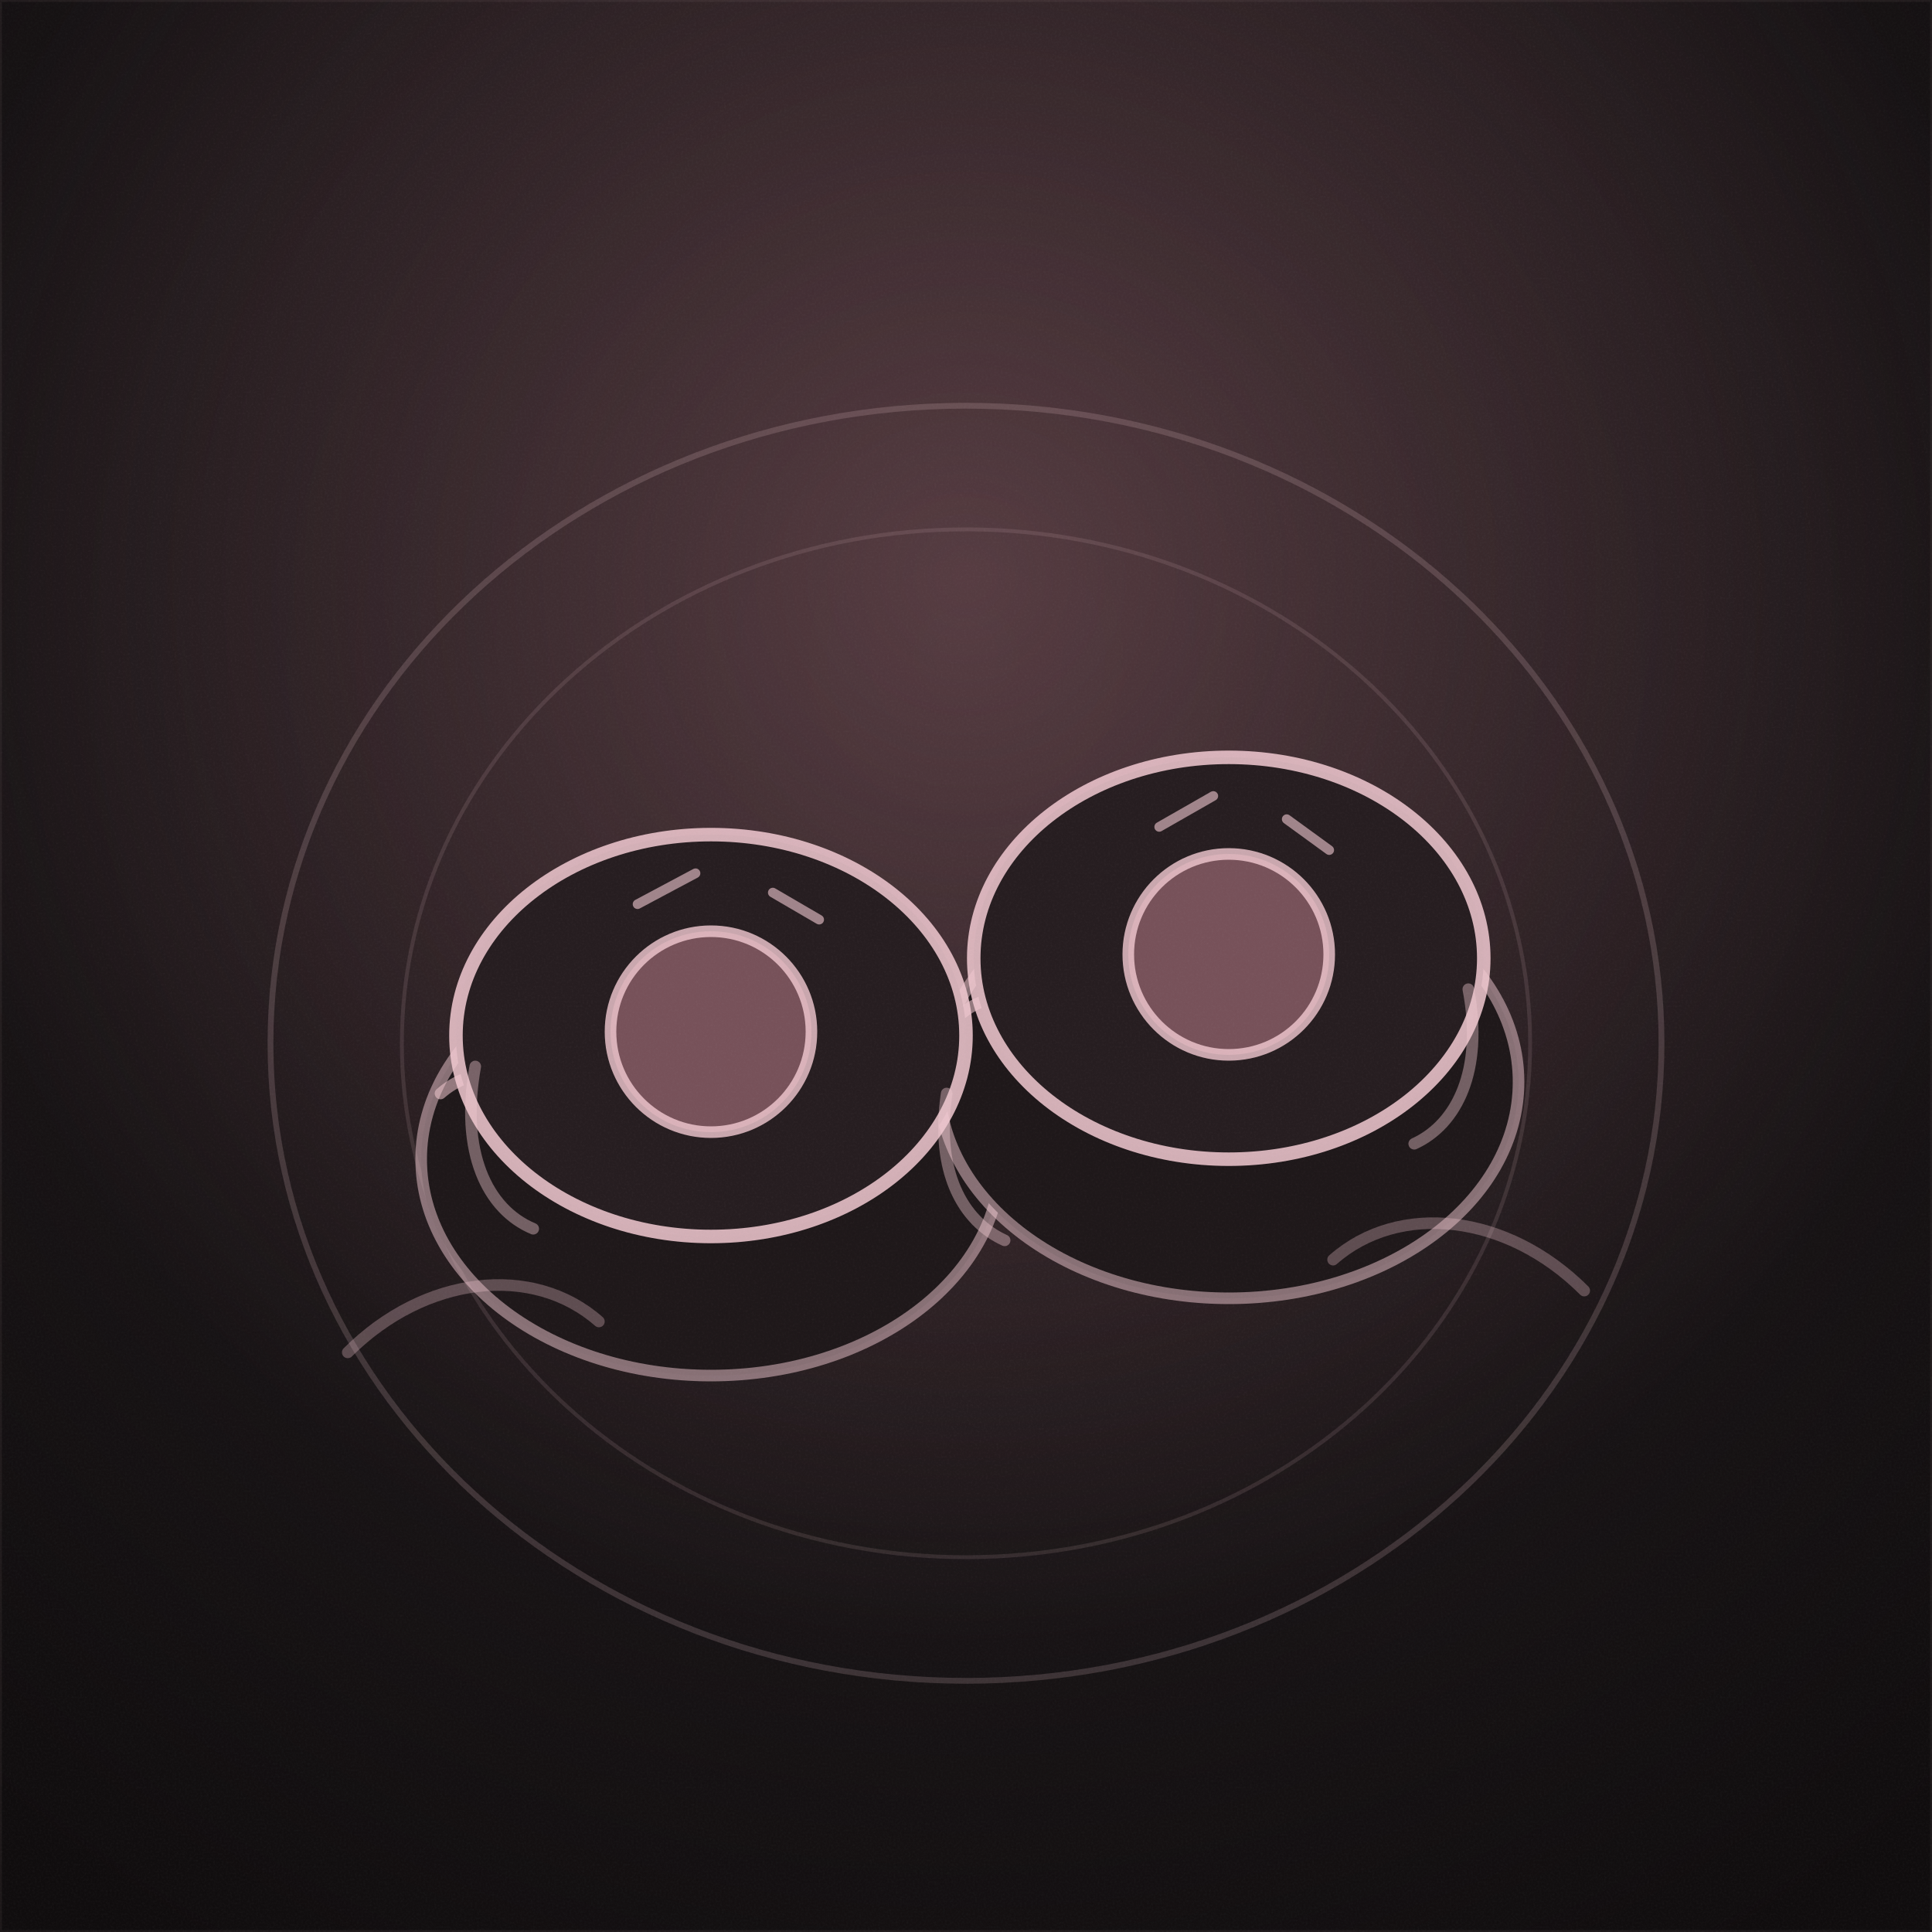
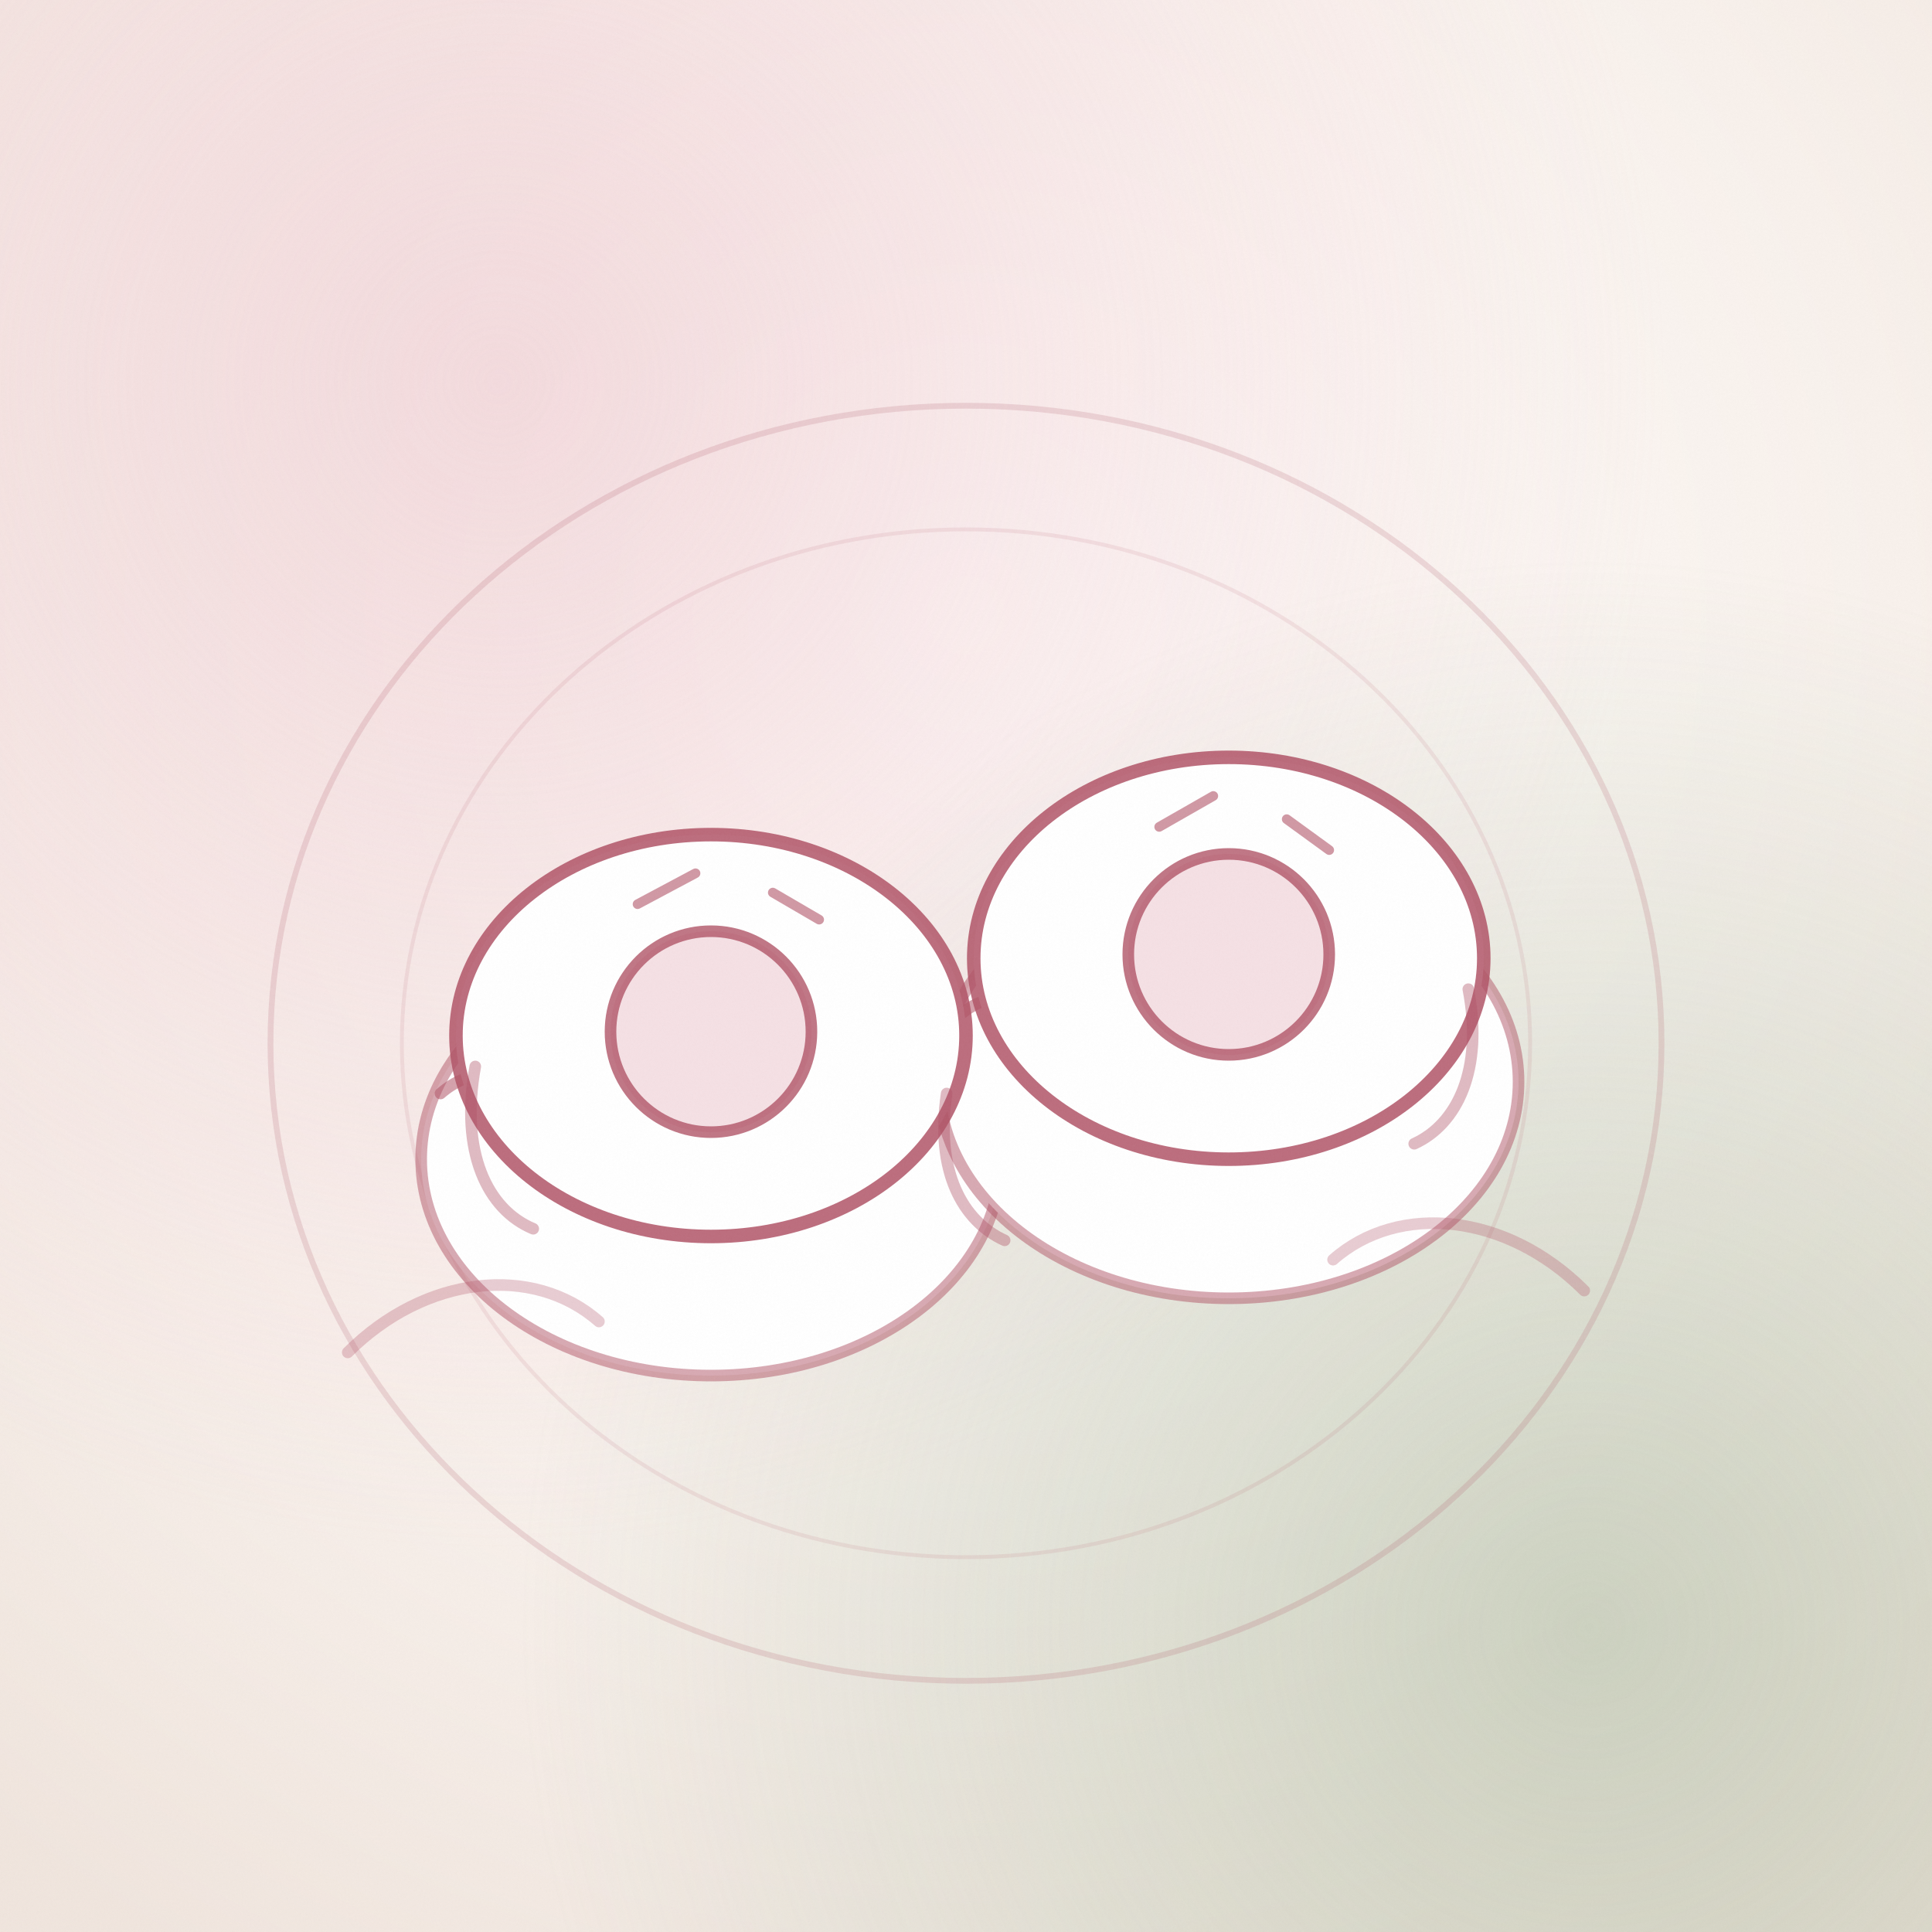
<svg xmlns="http://www.w3.org/2000/svg" viewBox="0 0 1000 1000" preserveAspectRatio="xMidYMid slice" role="img" aria-hidden="true">
  <defs>
-     <radialGradient id="bg" cx="50%" cy="34%" r="78%">
-       <stop offset="0%" stop-color="#241a1d" />
-       <stop offset="55%" stop-color="#171214" />
-       <stop offset="100%" stop-color="#0d0a0b" />
+     <radialGradient id="bg" cx="50%" cy="32%" r="80%">
+       <stop offset="0%" stop-color="#fffdfb" />
+       <stop offset="60%" stop-color="#f8f1ec" />
+       <stop offset="100%" stop-color="#f0e5dd" />
    </radialGradient>
-     <radialGradient id="glow" cx="50%" cy="30%" r="55%">
-       <stop offset="0%" stop-color="#c98793" stop-opacity=".30" />
-       <stop offset="100%" stop-color="#c98793" stop-opacity="0" />
+     <radialGradient id="glow" cx="26%" cy="20%" r="60%">
+       <stop offset="0%" stop-color="#edc3cb" stop-opacity=".55" />
+       <stop offset="100%" stop-color="#edc3cb" stop-opacity="0" />
+     </radialGradient>
+     <radialGradient id="leaf" cx="82%" cy="84%" r="55%">
+       <stop offset="0%" stop-color="#8fa887" stop-opacity=".40" />
+       <stop offset="100%" stop-color="#8fa887" stop-opacity="0" />
    </radialGradient>
    <linearGradient id="sheen" x1="0" y1="0" x2="0" y2="1">
-       <stop offset="0%" stop-color="#f3cad2" stop-opacity=".22" />
-       <stop offset="100%" stop-color="#f3cad2" stop-opacity=".04" />
+       <stop offset="0%" stop-color="#ffffff" stop-opacity=".85" />
+       <stop offset="100%" stop-color="#ffffff" stop-opacity=".2" />
    </linearGradient>
    <filter id="grain" x="0" y="0" width="100%" height="100%">
      <feTurbulence type="fractalNoise" baseFrequency="0.9" numOctaves="3" seed="7" />
      <feColorMatrix type="saturate" values="0" />
      <feComponentTransfer>
-         <feFuncA type="linear" slope="0.055" />
+         <feFuncA type="linear" slope="0.045" />
      </feComponentTransfer>
    </filter>
    <filter id="soft" x="-30%" y="-30%" width="160%" height="160%">
      <feGaussianBlur stdDeviation="16" />
    </filter>
  </defs>
  <rect width="1000" height="1000" fill="url(#bg)" />
  <rect width="1000" height="1000" fill="url(#glow)" />
-   <g stroke="#f3cad2" fill="none" stroke-linecap="round" stroke-linejoin="round">
+   <rect width="1000" height="1000" fill="url(#leaf)" />
+   <g stroke="#b05467" fill="none" stroke-linecap="round" stroke-linejoin="round">
    <ellipse cx="500" cy="540" rx="360" ry="330" stroke-opacity=".18" stroke-width="3" />
    <ellipse cx="500" cy="540" rx="292" ry="266" stroke-opacity=".12" stroke-width="2" />
-     <ellipse cx="368" cy="600" rx="150" ry="112" fill="#1c1517" stroke-opacity=".5" stroke-width="6" />
-     <ellipse cx="636" cy="560" rx="150" ry="112" fill="#1c1517" stroke-opacity=".5" stroke-width="6" />
+     <ellipse cx="368" cy="600" rx="150" ry="112" fill="#ffffff" stroke-opacity=".5" stroke-width="6" />
+     <ellipse cx="636" cy="560" rx="150" ry="112" fill="#ffffff" stroke-opacity=".5" stroke-width="6" />
    <path d="M228 566c30-26 56 10 90-10s54 14 90-6 52 12 86-8" stroke-opacity=".55" stroke-width="6" />
    <path d="M496 526c30-26 56 10 90-10s54 14 90-6 52 12 86-8" stroke-opacity=".55" stroke-width="6" />
-     <ellipse cx="368" cy="536" rx="132" ry="104" fill="#241b1e" stroke-opacity=".85" stroke-width="7" />
-     <ellipse cx="636" cy="496" rx="132" ry="104" fill="#241b1e" stroke-opacity=".85" stroke-width="7" />
-     <circle cx="368" cy="534" r="52" fill="#c98793" fill-opacity=".5" stroke-opacity=".8" stroke-width="6" />
-     <circle cx="636" cy="494" r="52" fill="#c98793" fill-opacity=".5" stroke-opacity=".8" stroke-width="6" />
+     <ellipse cx="368" cy="536" rx="132" ry="104" fill="#ffffff" stroke-opacity=".85" stroke-width="7" />
+     <ellipse cx="636" cy="496" rx="132" ry="104" fill="#ffffff" stroke-opacity=".85" stroke-width="7" />
+     <circle cx="368" cy="534" r="52" fill="#edc3cb" fill-opacity=".5" stroke-opacity=".8" stroke-width="6" />
+     <circle cx="636" cy="494" r="52" fill="#edc3cb" fill-opacity=".5" stroke-opacity=".8" stroke-width="6" />
    <path d="M246 552c-8 44 6 74 30 84M490 566c-6 40 8 66 30 76M760 512c8 42-6 70-28 80" stroke-opacity=".4" stroke-width="6" />
    <g stroke-opacity=".6" stroke-width="5">
      <path d="M330 468l30-16M400 462l24 14M600 428l28-16M666 424l22 16" />
    </g>
    <path d="M180 700c40-40 96-46 130-16M820 668c-40-40-96-46-130-16" stroke-opacity=".3" stroke-width="6" />
  </g>
-   <rect width="1000" height="1000" filter="url(#grain)" opacity=".85" />
-   <rect width="1000" height="1000" fill="none" stroke="#f3cad2" stroke-opacity=".06" stroke-width="2" />
+   <rect width="1000" height="1000" filter="url(#grain)" opacity=".7" />
</svg>
